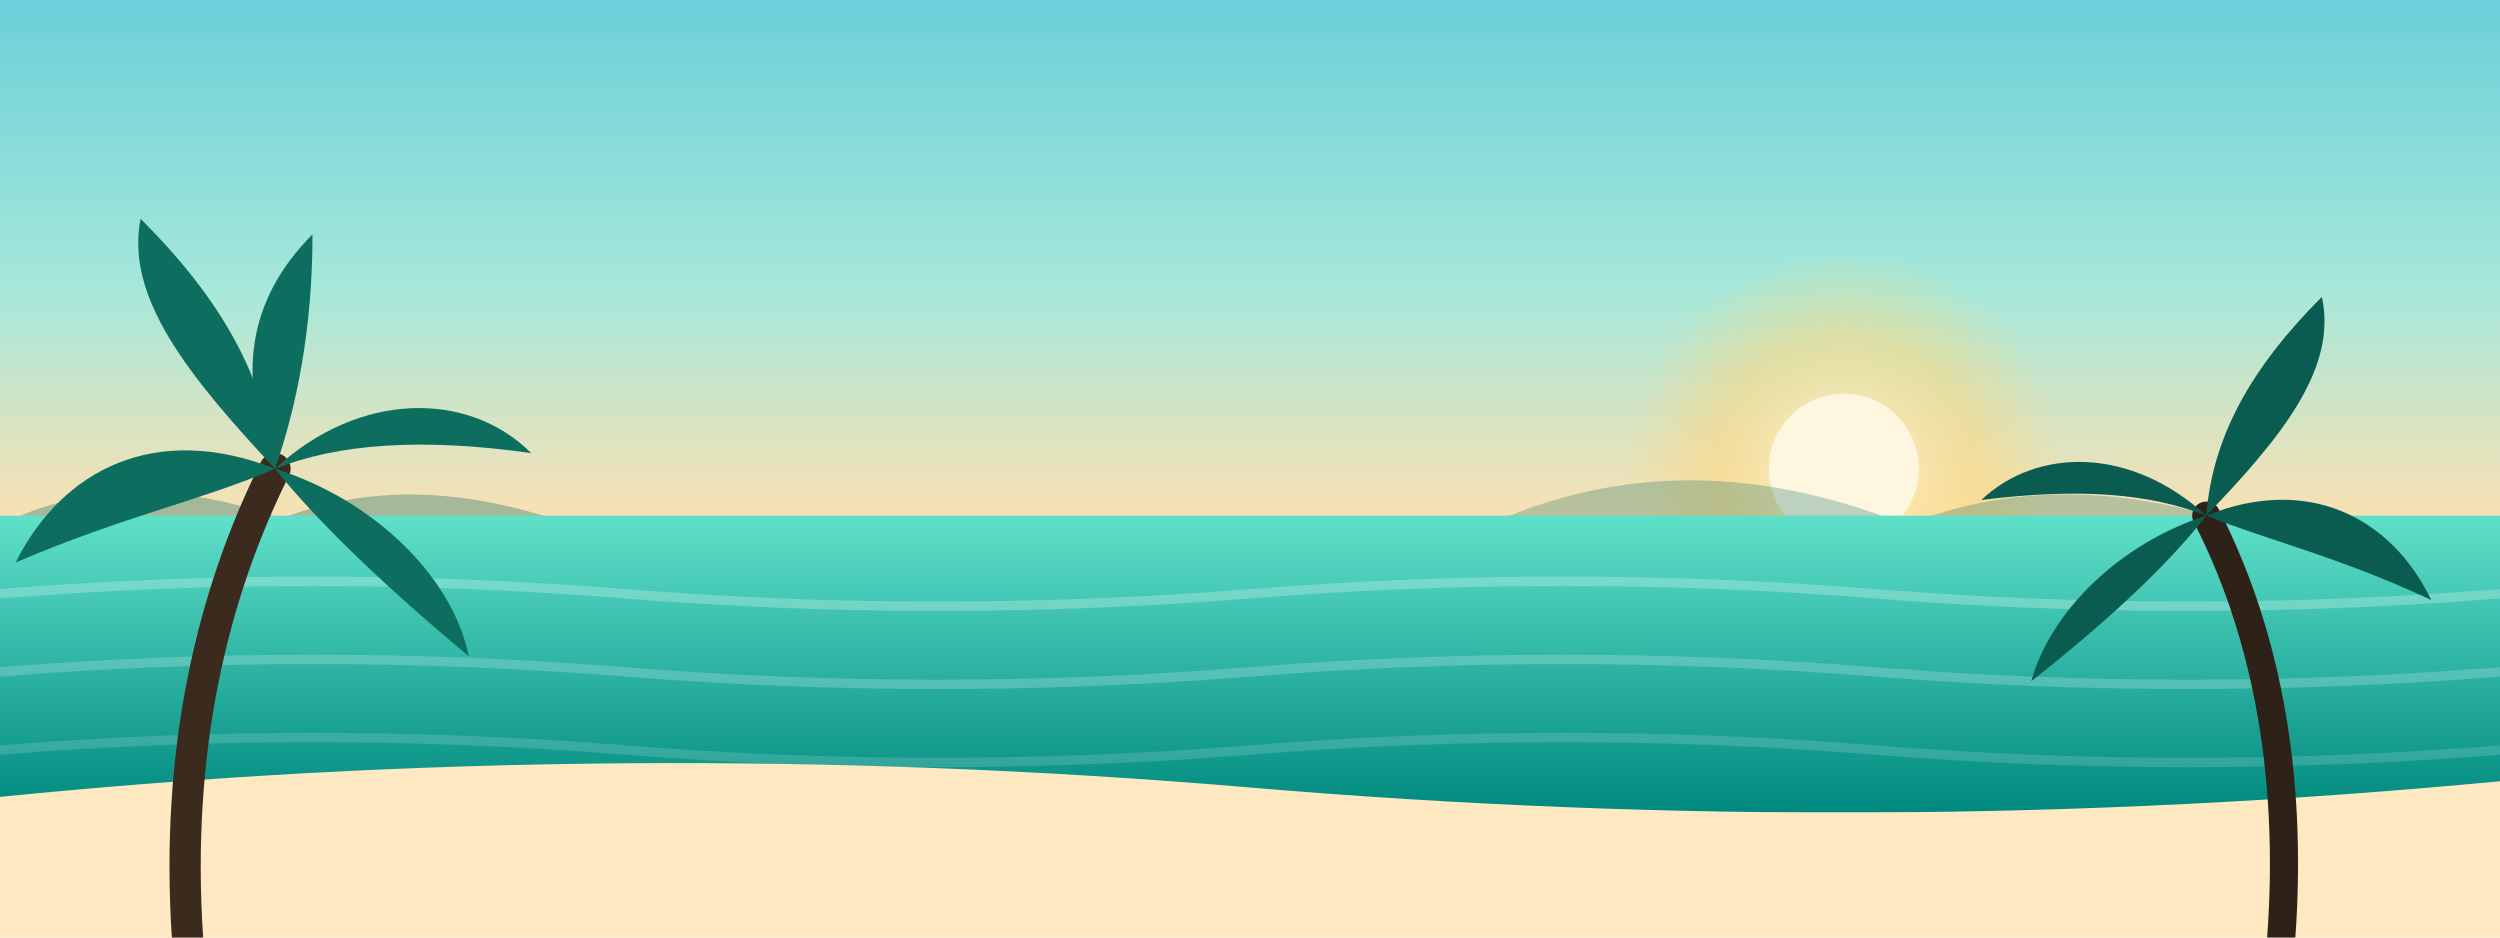
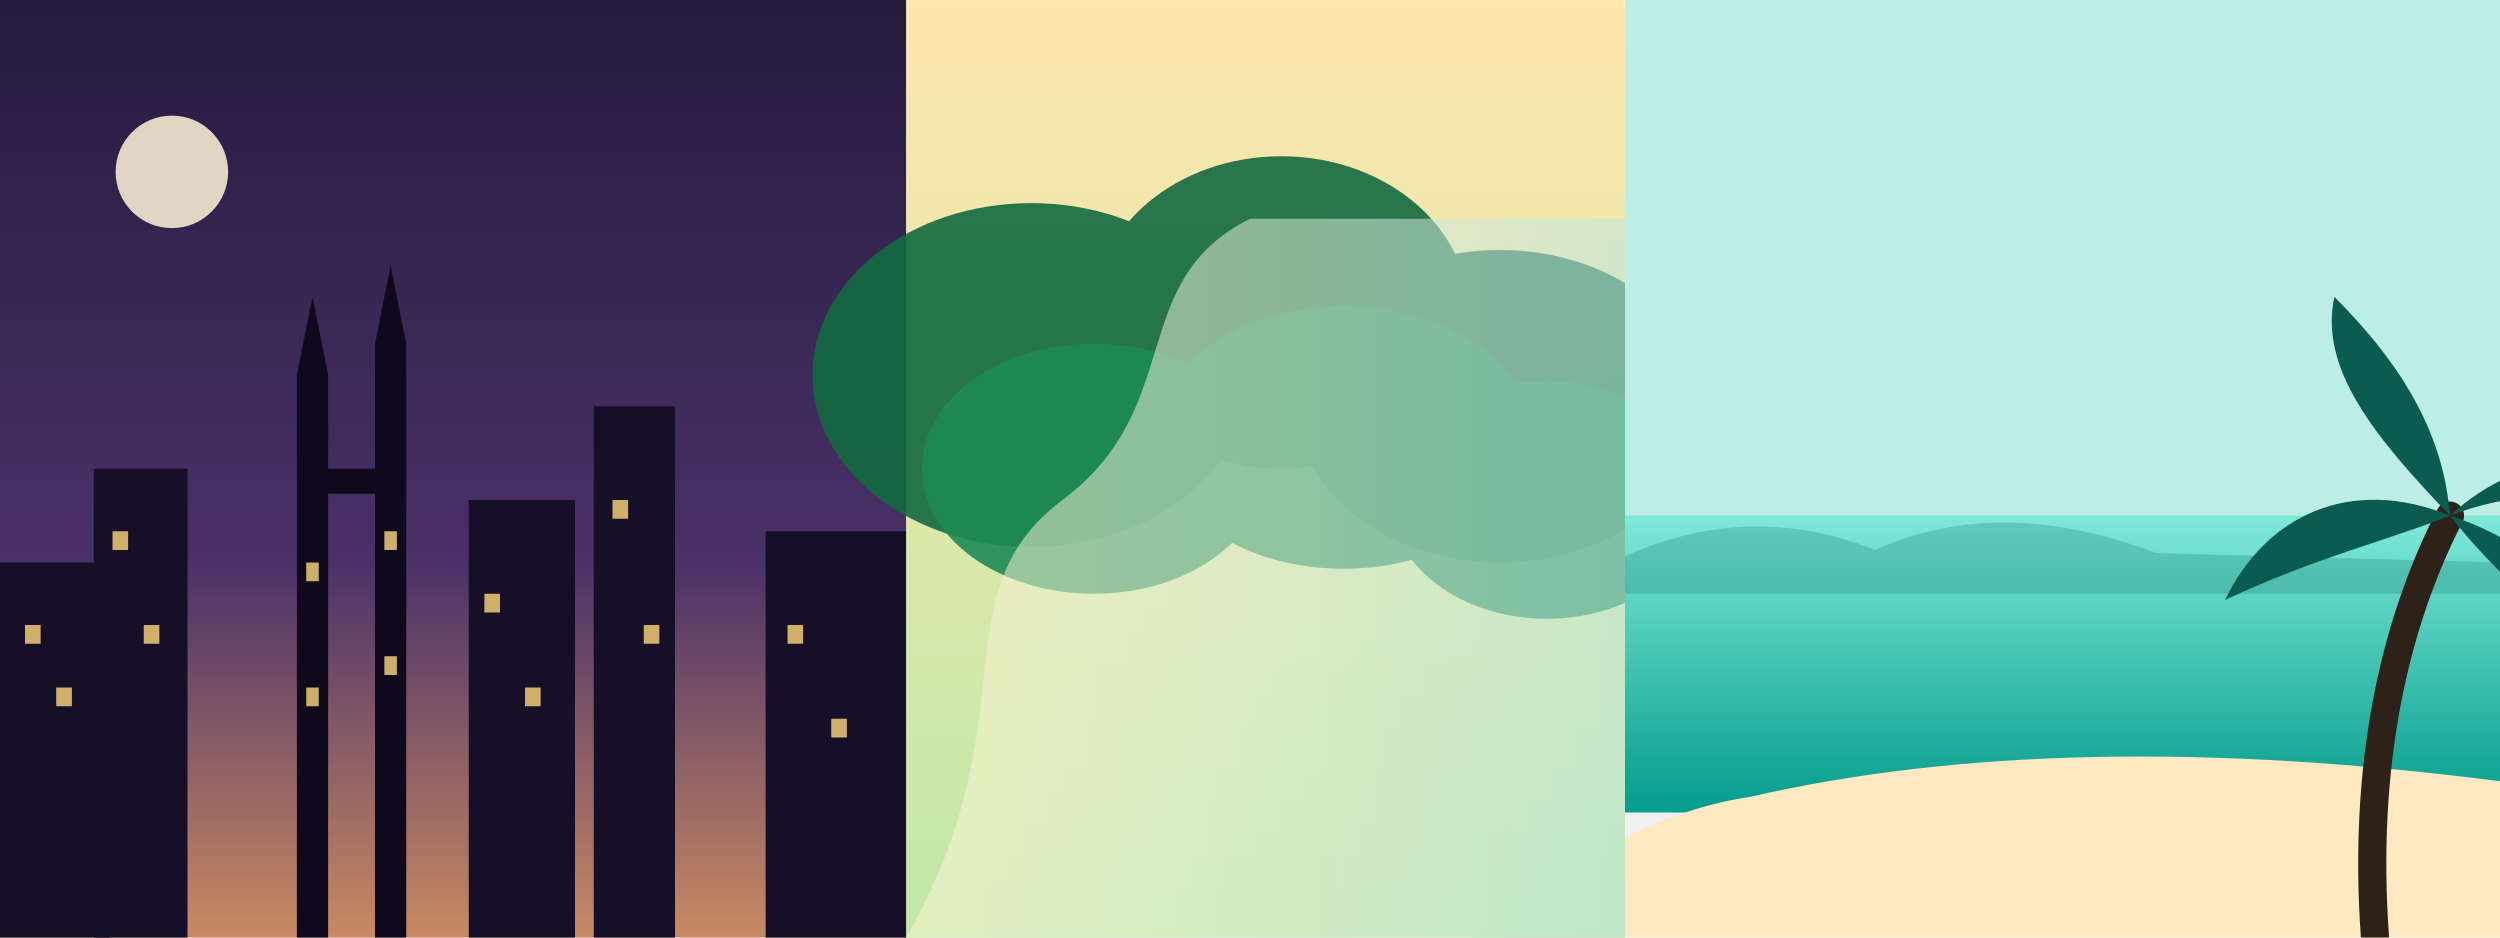
<svg xmlns="http://www.w3.org/2000/svg" viewBox="0 0 800 300" preserveAspectRatio="xMidYMid slice">
  <defs>
-     <linearGradient id="sky" x1="0" y1="0" x2="0" y2="1">
-       <stop offset="0%" stop-color="#6ad0d9" />
-       <stop offset="55%" stop-color="#a7e8da" />
-       <stop offset="100%" stop-color="#ffe0b0" />
+     <linearGradient id="nightSky" x1="0" y1="0" x2="0" y2="1">
+       <stop offset="0%" stop-color="#241b3d" />
+       <stop offset="60%" stop-color="#4a3168" />
+       <stop offset="100%" stop-color="#c98a63" />
    </linearGradient>
-     <linearGradient id="sea" x1="0" y1="0" x2="0" y2="1">
-       <stop offset="0%" stop-color="#5fe0c9" />
-       <stop offset="100%" stop-color="#00897f" />
+     <linearGradient id="jungleSky" x1="0" y1="0" x2="0" y2="1">
+       <stop offset="0%" stop-color="#ffe7ad" />
+       <stop offset="100%" stop-color="#bfe8a8" />
    </linearGradient>
-     <radialGradient id="sun" cx="50%" cy="50%" r="50%">
-       <stop offset="0%" stop-color="#fff8e0" stop-opacity="0.95" />
-       <stop offset="60%" stop-color="#ffd77a" stop-opacity="0.5" />
-       <stop offset="100%" stop-color="#ffd77a" stop-opacity="0" />
-     </radialGradient>
+     <linearGradient id="lagoon" x1="0" y1="0" x2="0" y2="1">
+       <stop offset="0%" stop-color="#7fe9d8" />
+       <stop offset="100%" stop-color="#049c8c" />
+     </linearGradient>
+     <linearGradient id="river" x1="0" y1="0" x2="1" y2="0">
+       <stop offset="0%" stop-color="#fef3d0" />
+       <stop offset="100%" stop-color="#bfe6e0" />
+     </linearGradient>
  </defs>
-   <rect x="0" y="0" width="800" height="170" fill="url(#sky)" />
-   <circle cx="590" cy="150" r="70" fill="url(#sun)" />
-   <circle cx="590" cy="150" r="24" fill="#fff6e0" />
-   <path d="M0,168 Q40,148 90,166 Q130,150 180,167 L180,178 L0,178 Z" fill="#0d6e66" opacity="0.35" />
-   <path d="M470,171 Q535,138 610,168 Q660,148 720,169 L720,180 L470,180 Z" fill="#0d6e66" opacity="0.28" />
-   <rect x="0" y="165" width="800" height="95" fill="url(#sea)" />
-   <path d="M0,190 Q100,182 200,190 T400,190 T600,190 T800,190" stroke="#ffffff" stroke-opacity="0.25" stroke-width="3" fill="none" />
-   <path d="M0,215 Q100,207 200,215 T400,215 T600,215 T800,215" stroke="#ffffff" stroke-opacity="0.2" stroke-width="3" fill="none" />
-   <path d="M0,240 Q100,232 200,240 T400,240 T600,240 T800,240" stroke="#ffffff" stroke-opacity="0.15" stroke-width="3" fill="none" />
-   <path d="M0,255 Q200,235 400,252 T800,250 L800,300 L0,300 Z" fill="#ffe9c2" />
-   <g transform="translate(60,300)">
-     <path d="M0,0 C-4,-60 8,-110 28,-150" stroke="#3a2b1e" stroke-width="10" fill="none" stroke-linecap="round" />
-     <g fill="#0d6e5f">
-       <path d="M28,-150 C-10,-165 -40,-150 -55,-120 C-20,-135 5,-140 28,-150 Z" />
-       <path d="M28,-150 C0,-180 -20,-205 -15,-230 C10,-205 25,-180 28,-150 Z" />
-       <path d="M28,-150 C55,-175 90,-175 110,-155 C75,-160 48,-158 28,-150 Z" />
-       <path d="M28,-150 C60,-140 85,-115 90,-90 C60,-115 40,-135 28,-150 Z" />
-       <path d="M28,-150 C15,-180 20,-205 40,-225 C40,-195 35,-170 28,-150 Z" />
-     </g>
+   <rect x="0" y="0" width="290" height="300" fill="url(#nightSky)" />
+   <circle cx="55" cy="55" r="18" fill="#fff6d8" opacity="0.85" />
+   <g fill="#160f28">
+     <rect x="0" y="180" width="35" height="120" />
+     <rect x="30" y="150" width="30" height="150" />
+     <rect x="150" y="160" width="34" height="140" />
+     <rect x="190" y="130" width="26" height="170" />
+     <rect x="245" y="170" width="45" height="130" />
  </g>
-   <g transform="translate(730,300) scale(-1,1)">
+   <g fill="#0e0a1c">
+     <path d="M95,300 L95,120 L100,95 L105,120 L105,300 Z" />
+     <path d="M120,300 L120,110 L125,85 L130,110 L130,300 Z" />
+     <rect x="103" y="150" width="20" height="8" />
+   </g>
+   <g fill="#ffd77a" opacity="0.8">
+     <rect x="8" y="200" width="5" height="6" />
+     <rect x="18" y="220" width="5" height="6" />
+     <rect x="36" y="170" width="5" height="6" />
+     <rect x="46" y="200" width="5" height="6" />
+     <rect x="155" y="190" width="5" height="6" />
+     <rect x="168" y="220" width="5" height="6" />
+     <rect x="196" y="160" width="5" height="6" />
+     <rect x="206" y="200" width="5" height="6" />
+     <rect x="252" y="200" width="5" height="6" />
+     <rect x="266" y="230" width="5" height="6" />
+     <rect x="98" y="180" width="4" height="6" />
+     <rect x="98" y="220" width="4" height="6" />
+     <rect x="123" y="170" width="4" height="6" />
+     <rect x="123" y="210" width="4" height="6" />
+   </g>
+   <rect x="290" y="0" width="230" height="300" fill="url(#jungleSky)" />
+   <g fill="#12693f" opacity="0.9">
+     <ellipse cx="330" cy="120" rx="70" ry="55" />
+     <ellipse cx="410" cy="100" rx="60" ry="50" />
+     <ellipse cx="480" cy="130" rx="65" ry="50" />
+   </g>
+   <g fill="#1c8a54" opacity="0.9">
+     <ellipse cx="350" cy="150" rx="55" ry="40" />
+     <ellipse cx="430" cy="140" rx="60" ry="42" />
+     <ellipse cx="495" cy="160" rx="50" ry="38" />
+   </g>
+   <path d="M290,300 C330,230 300,190 340,160 C380,130 360,90 400,70 L520,70 L520,300 Z" fill="url(#river)" opacity="0.55" />
+   <rect x="520" y="0" width="280" height="170" fill="#bdeee6" />
+   <rect x="520" y="165" width="280" height="95" fill="url(#lagoon)" />
+   <path d="M520,178 Q560,160 600,176 Q640,158 690,177 L800,180 L800,190 L520,190 Z" fill="#0d6e66" opacity="0.25" />
+   <path d="M560,255 Q660,232 800,250 L800,300 L520,300 L520,268 Q540,258 560,255 Z" fill="#ffe9c2" />
+   <g transform="translate(760,300)">
    <path d="M0,0 C-4,-55 6,-100 24,-135" stroke="#2e2118" stroke-width="9" fill="none" stroke-linecap="round" />
    <g fill="#0b5c50">
      <path d="M24,-135 C-8,-148 -35,-135 -48,-108 C-18,-122 4,-127 24,-135 Z" />
      <path d="M24,-135 C0,-160 -18,-182 -13,-205 C10,-182 22,-160 24,-135 Z" />
      <path d="M24,-135 C48,-157 78,-157 96,-140 C64,-144 42,-142 24,-135 Z" />
      <path d="M24,-135 C52,-126 74,-104 80,-82 C52,-104 34,-122 24,-135 Z" />
    </g>
  </g>
</svg>
